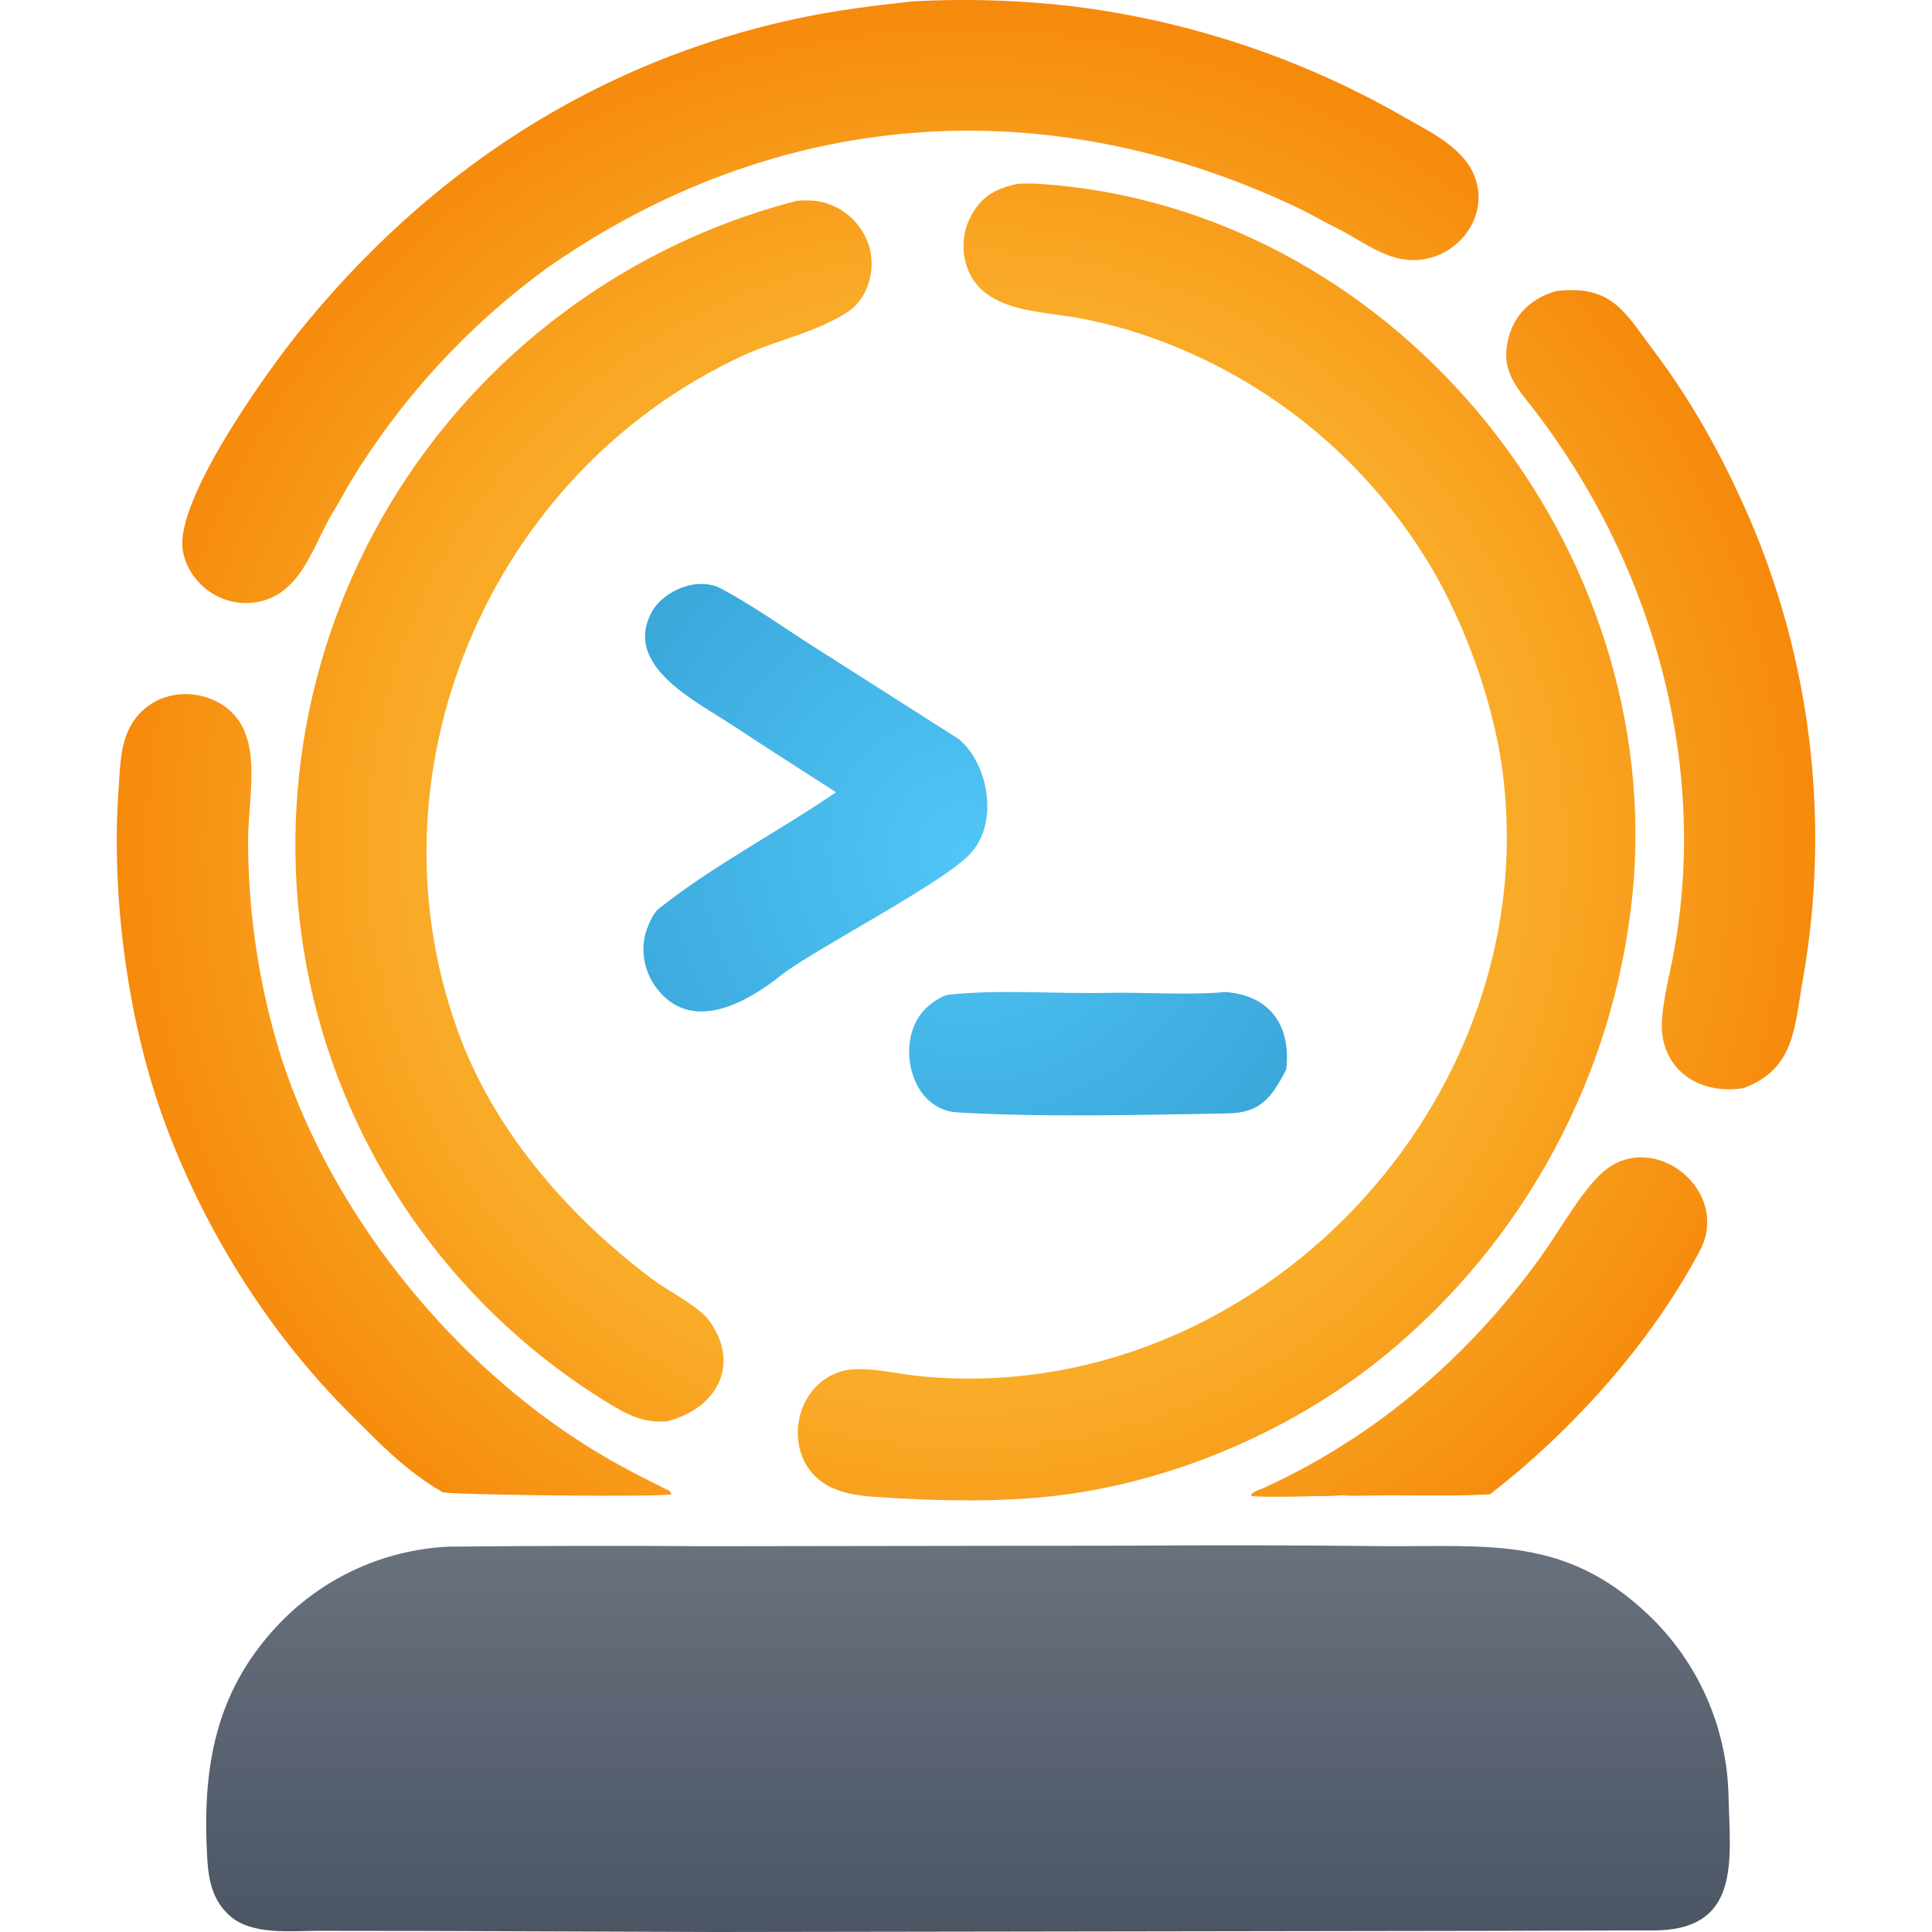
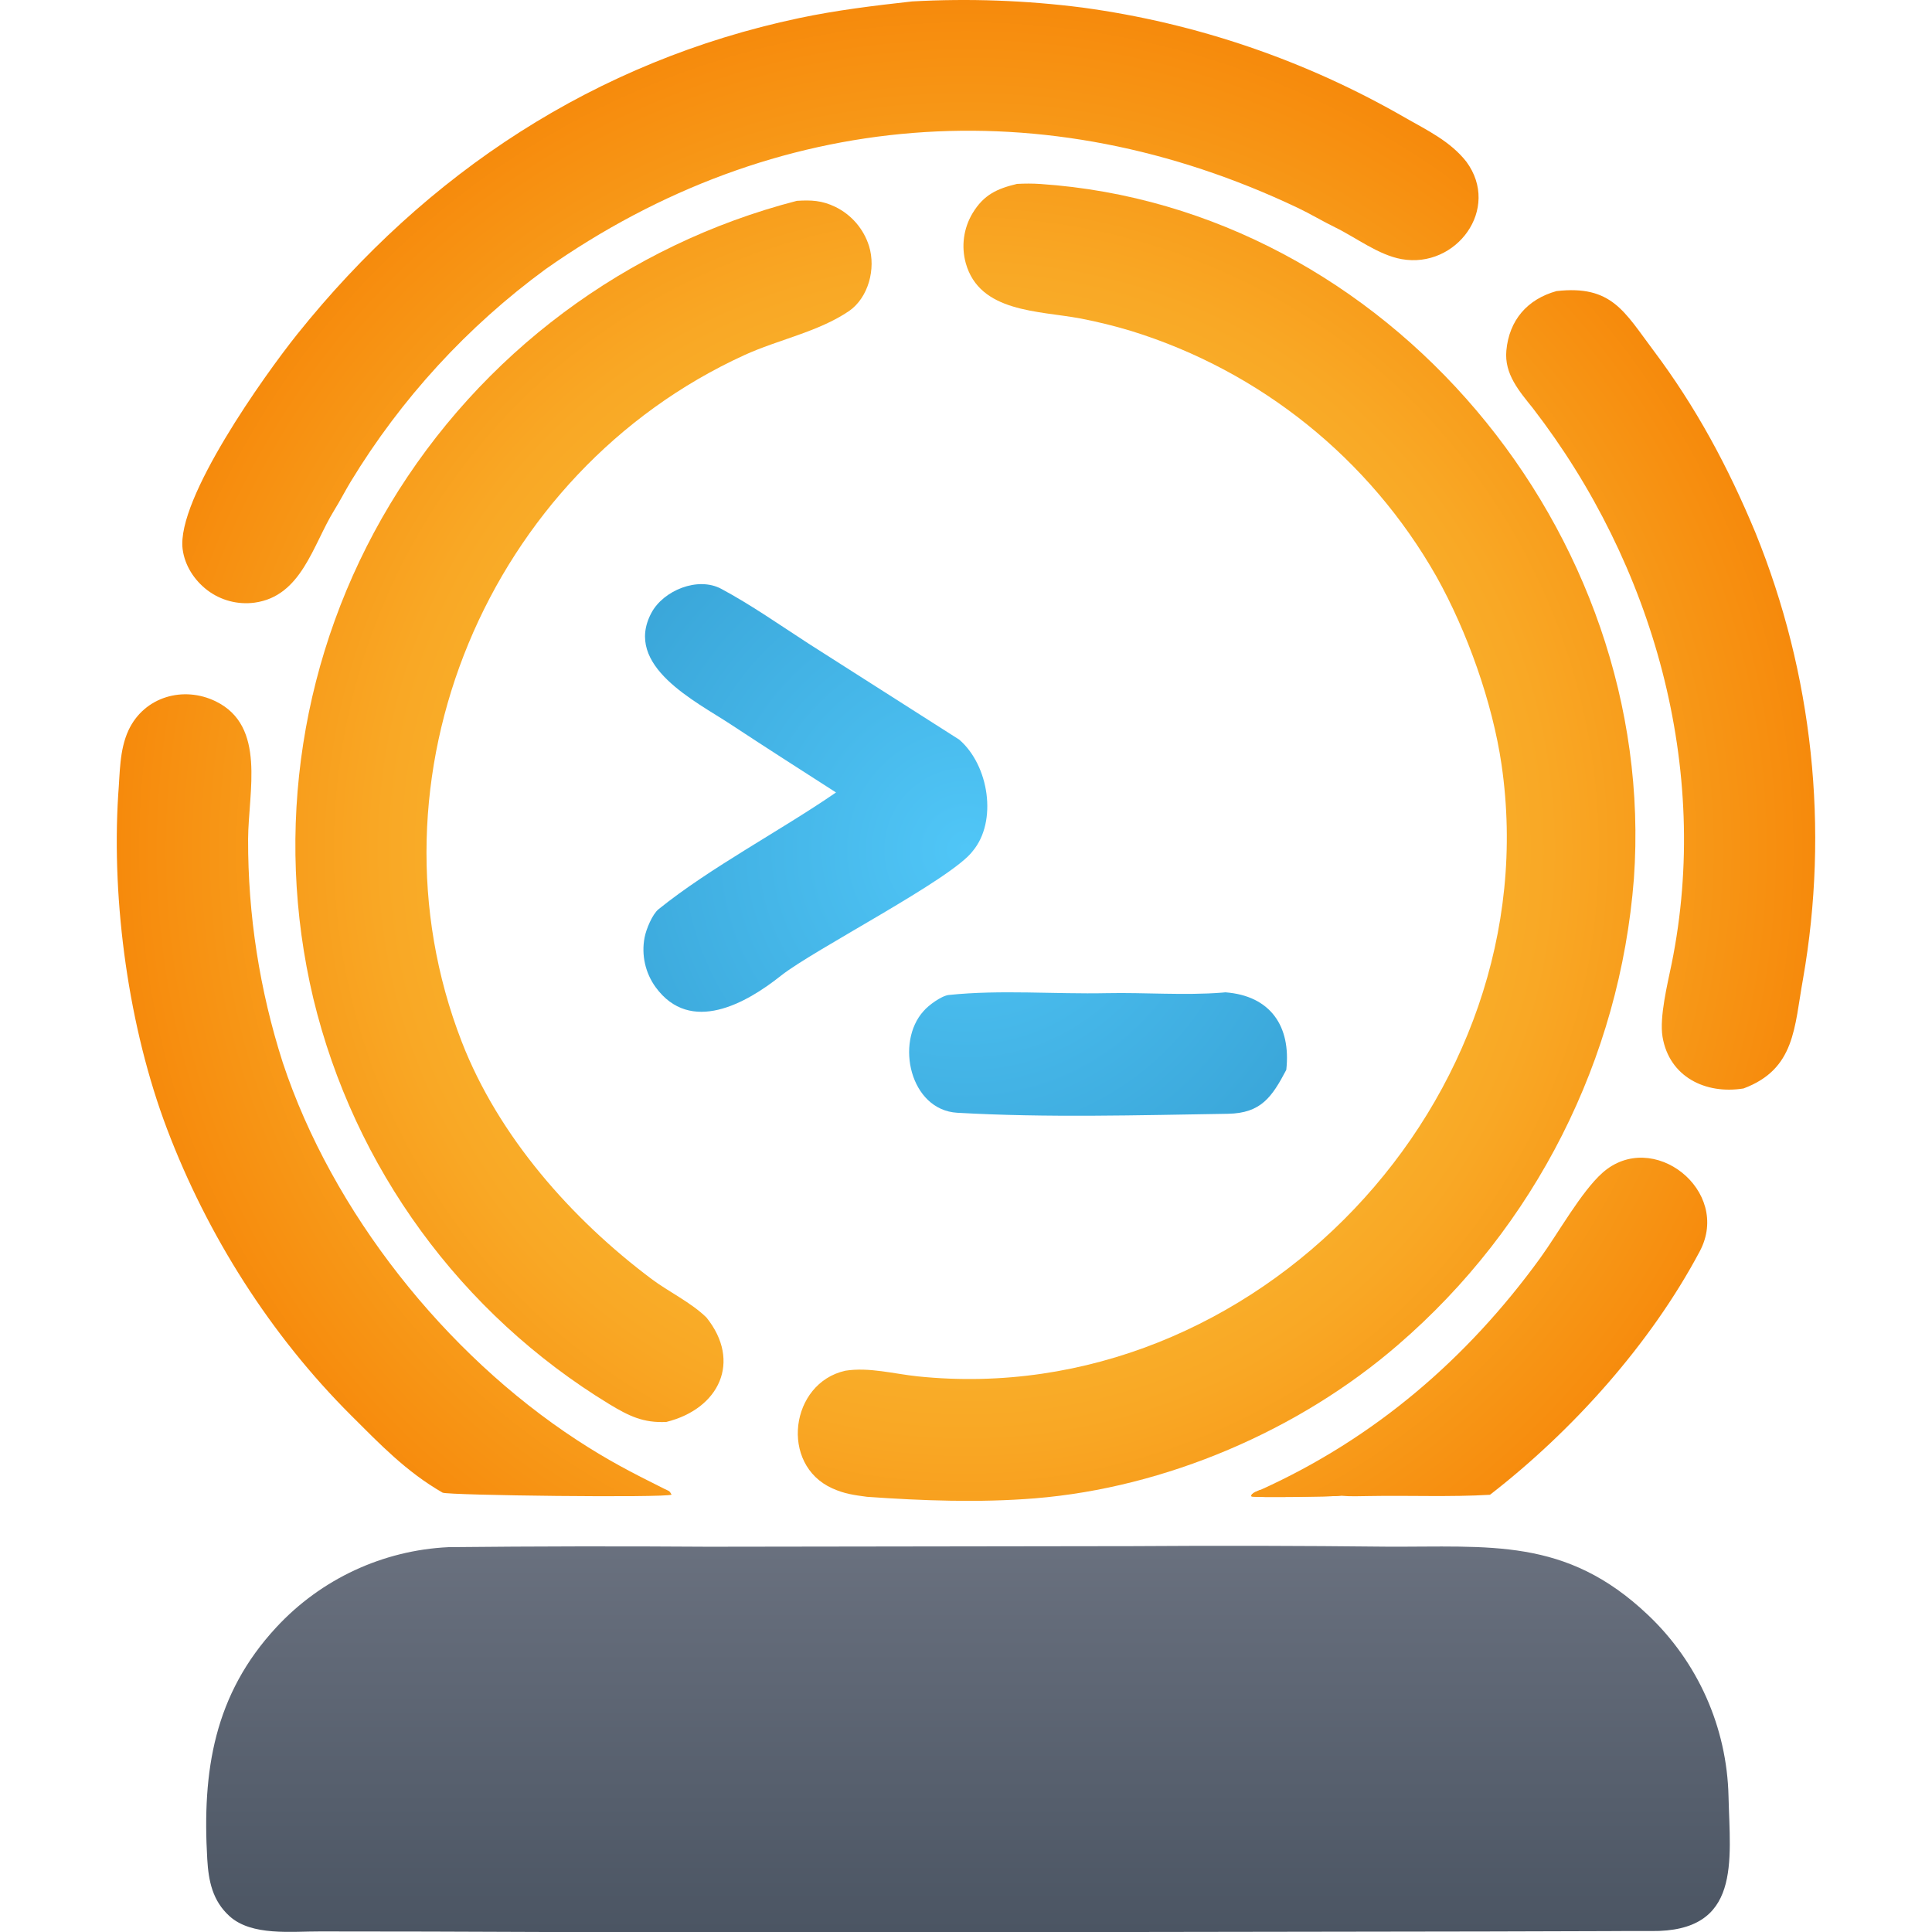
- <svg xmlns="http://www.w3.org/2000/svg" width="1141.633" height="1141.633" viewBox="-69.003 0 1141.633 1141.633" version="1.1" id="svg12">
+ <svg xmlns="http://www.w3.org/2000/svg" xmlns:xlink="http://www.w3.org/1999/xlink" width="1141.633" height="1141.633" viewBox="0 0 1141.633 1141.633" version="1.1" id="svg12">
  <defs id="defs12">
    <radialGradient id="outerRing" cx="502" cy="502" r="575" gradientUnits="userSpaceOnUse">
-       <stop offset="0%" stop-color="#F5D547" />
-       <stop offset="60%" stop-color="#F9A825" />
-       <stop offset="100%" stop-color="#F57C00" />
+       <stop offset="0%" stop-color="#F5D547" id="stop1" />
+       <stop offset="60%" stop-color="#F9A825" id="stop2" />
+       <stop offset="100%" stop-color="#F57C00" id="stop3" />
    </radialGradient>
    <radialGradient id="grad" cx="502" cy="502" r="575" gradientUnits="userSpaceOnUse">
-       <stop offset="0%" stop-color="#50c6f7" />
-       <stop offset="100%" stop-color="#00528a" />
+       <stop offset="0%" stop-color="#50c6f7" id="stop4" />
+       <stop offset="100%" stop-color="#00528a" id="stop5" />
    </radialGradient>
-     <linearGradient id="standGrad" x1="0" y1="900" x2="0" y2="1141" gradientUnits="userSpaceOnUse">
-       <stop offset="0%" stop-color="#6b7280" />
-       <stop offset="100%" stop-color="#4b5563" />
+     <linearGradient id="standGrad" x1="0" y1="900" x2="0" y2="1141" gradientUnits="userSpaceOnUse" gradientTransform="matrix(1,0,0,1.000322,69,0)">
+       <stop offset="0%" stop-color="#6b7280" id="stop6" />
+       <stop offset="100%" stop-color="#4b5563" id="stop7" />
    </linearGradient>
+     <radialGradient xlink:href="#grad" id="radialGradient15" gradientUnits="userSpaceOnUse" cx="502" cy="502" r="575" />
+     <radialGradient xlink:href="#grad" id="radialGradient16" gradientUnits="userSpaceOnUse" cx="502" cy="502" r="575" />
+     <radialGradient xlink:href="#outerRing" id="radialGradient17" gradientUnits="userSpaceOnUse" cx="502" cy="502" r="575" gradientTransform="matrix(1,0,0,1.000322,69,0)" />
+     <radialGradient xlink:href="#outerRing" id="radialGradient18" gradientUnits="userSpaceOnUse" cx="502" cy="502" r="575" gradientTransform="matrix(1,0,0,1.000322,69,0)" />
+     <radialGradient xlink:href="#outerRing" id="radialGradient19" gradientUnits="userSpaceOnUse" cx="502" cy="502" r="575" gradientTransform="matrix(1,0,0,1.000322,69,0)" />
+     <radialGradient xlink:href="#outerRing" id="radialGradient20" gradientUnits="userSpaceOnUse" cx="502" cy="502" r="575" gradientTransform="matrix(1,0,0,1.000322,69,0)" />
+     <radialGradient xlink:href="#outerRing" id="radialGradient21" gradientUnits="userSpaceOnUse" cx="502" cy="502" r="575" gradientTransform="matrix(1,0,0,1.000322,69,0)" />
+     <radialGradient xlink:href="#outerRing" id="radialGradient22" gradientUnits="userSpaceOnUse" cx="502" cy="502" r="575" gradientTransform="matrix(1,0,0,1.000322,69,0)" />
+     <radialGradient xlink:href="#outerRing" id="radialGradient23" gradientUnits="userSpaceOnUse" cx="502" cy="502" r="575" gradientTransform="matrix(1,0,0,1.000322,69,0)" />
  </defs>
-   <path fill="url(#standGrad)" d="m 195.989,913.933 c 51.2,-0.52 102.403,-0.61 153.604,-0.25 l 250.847,-0.35 c 49.91,-0.34 99.82,-0.23 149.73,0.31 61.03,0.35 105.99,-5.75 154.47,40.18 29.62,27.93 46.81,66.55 47.75,107.25 0.92,38.5 7.75,80.27 -45.77,79.63 -8.26,-0.09 -16.99,0.01 -25.3,0.04 l -72.44,0.21 -454.949,0.68 -169.533,-0.62 -64.169,-0.08 c -16.931,-0.08 -40.435,2.87 -53.587,-9 -10.065,-9.09 -12.425,-20.81 -13.174,-33.7 -3.03,-52.11 3.996,-97.28 40.84,-136.99 26.393,-28.47 62.901,-45.46 101.681,-47.31 z" id="path1" />
-   <path fill="url(#outerRing)" d="m 531.95,108.635 c 4.75,-0.249 9.08,-0.272 13.84,0.049 204.9,13.817 365.12,206.011 350.7,410.278 -8.25,106.611 -58.35,205.631 -139.35,275.431 -58.49,50.65 -137.48,84.45 -214.64,90.7 -32.65,2.65 -66.53,1.41 -99.177,-0.9 -7.539,-1.01 -13.238,-1.73 -20.489,-4.99 -31.24,-14.04 -24.983,-62.21 7.666,-69.49 14.018,-2.25 28.847,1.9 42.97,3.35 199.15,20.42 373.58,-163.94 344.8,-361.426 -5.33,-36.547 -20.37,-78.812 -38.5,-111.132 -39.45,-69.452 -103.86,-121.276 -180.15,-144.936 -9.88,-2.988 -19.9,-5.465 -30.04,-7.422 -24.96,-4.687 -59.66,-3.496 -67.88,-32.626 -2.78,-9.977 -1.34,-20.657 3.98,-29.54 6.66,-11.049 14.62,-14.548 26.27,-17.346 z" id="path2" />
-   <path fill="url(#outerRing)" d="m 401.87,118.638 c 8.495,-0.521 14.744,-0.285 22.765,3.578 9.513,4.661 16.7,13.018 19.883,23.122 4.187,13.571 -0.456,30.453 -11.732,38.349 -18.29,12.419 -41.647,16.806 -61.961,26.096 -151.419,69.241 -227.544,249.685 -166.933,405.71 21.644,55.72 64.742,104.51 112.122,140.04 9.969,7.48 23.372,13.85 32.456,22.77 20.818,25.94 7.627,53.88 -23.692,61.66 -13.675,0.69 -22.196,-3.53 -33.679,-10.47 -87.841,-53.47 -150.791,-139.7 -174.953,-239.65 -23.668,-99.523 -7.387,-204.357 45.349,-292.012 53.558,-88.913 139.87,-153.256 240.375,-179.193 z" id="path3" />
-   <path fill="url(#outerRing)" d="m 469.958,0.842 c 33.642,-1.859 67.372,-0.639 100.792,3.645 67.35,9.134 132.26,31.332 191.1,65.349 12.56,7.136 26.25,13.739 35.63,25.676 20.54,27.868 -6.02,63.321 -38.25,57.562 -13.72,-2.451 -26.9,-12.726 -39.32,-18.785 -7.4,-3.609 -14.59,-7.964 -22.11,-11.534 -149.39,-70.895 -308.747,-59.12 -444.363,36.208 -46.309,33.915 -85.481,76.623 -115.277,125.683 -3.312,5.52 -6.332,11.387 -9.677,16.798 -12.648,20.463 -19.269,50.784 -47.094,54.558 -9.899,1.315 -19.917,-1.33 -27.877,-7.359 -7.7,-5.886 -13.341,-14.558 -14.594,-24.253 -3.821,-29.554 48.28,-102.69 67.76,-127.005 76.395,-95.357 176.179,-161.201 296.288,-186.646 22.085,-4.679 44.574,-7.41 66.992,-9.897 z" id="path4" />
-   <path fill="url(#outerRing)" d="m 192.539,881.733 c -21.383,-12.27 -36.924,-28.52 -54.102,-45.65 -47.606,-47.48 -84.934,-106.4 -108.781,-169.32 -22.551,-59.5 -32.801,-133.588 -28.813,-197.212 1.069,-12.8 0.621,-26.402 6.117,-38.235 9.299,-19.797 32.477,-26.375 51.626,-16.963 29.797,14.647 19.188,52.995 19.016,81.326 -0.116,44.772 6.788,89.284 20.46,131.914 29.274,88.42 96.1,172.3 173.845,223.06 18.343,11.98 31.707,18.87 51.277,28.64 3.195,1.63 3.212,0.98 4.677,3.62 -3.886,1.97 -131.883,0.45 -135.322,-1.18 z" id="path7" />
-   <path fill="url(#outerRing)" d="m 850.74,171.956 c 32.63,-3.725 40.13,12.229 57.11,34.804 25.37,33.734 44.31,69.063 60.46,107.908 33.93,83.499 43.67,174.867 28.1,263.645 -5.2,28.68 -4.54,53.21 -35.14,64.66 -22.57,3.65 -43.92,-6.96 -47.86,-30.48 -1.95,-11.64 2.98,-31.45 5.36,-43.12 23.44,-115.232 -10.8,-236.031 -81.97,-328.207 -8.02,-10.05 -16.96,-20.139 -15.68,-34.071 1.65,-18.027 12.44,-30.37 29.62,-35.139 z" id="path8" />
-   <path fill="url(#outerRing)" d="m 676.01,880.013 c 67.14,-30.36 121.95,-77.35 165.13,-136.88 10.62,-14.65 24.2,-39.12 36.7,-50.28 29.65,-26.44 76.61,10.48 57.56,46.33 -29.14,54.82 -75.25,106.09 -123.96,143.81 -23.53,1.39 -47.86,0.31 -71.47,0.75 -4.86,0.09 -11.57,0.3 -16.35,-0.17 -4.68,0.48 -52.24,1.26 -53.19,0.32 -0.46,-1.82 4.43,-3.44 5.58,-3.88 z" id="path9" />
-   <path fill="url(#outerRing)" d="m 676.01,880.013 c 0.12,1.07 0.04,2.04 0.75,2.84 3.23,0.73 38.05,-0.36 46.86,0.72 -4.68,0.48 -52.24,1.26 -53.19,0.32 -0.46,-1.82 4.43,-3.44 5.58,-3.88 z" id="path10" />
-   <g transform="matrix(1.5 0 0 1.5 -251 -251)">
-     <path fill="url(#grad)" d="m 450.671,479.415 c -13.88,-8.898 -27.584,-17.671 -41.59,-26.889 -13.622,-8.966 -42.283,-22.981 -31.127,-43.848 4.712,-8.814 18.266,-14.403 27.517,-9.451 11.639,6.23 23.206,14.324 34.428,21.593 l 59.321,37.795 c 11.74,10.136 15.06,32.125 5.39,43.78 -8.03,11.026 -62.652,38.859 -75.681,49.218 -13.593,10.82 -35.598,23.28 -49.316,4.49 -4.088,-5.64 -5.665,-12.713 -4.357,-19.551 0.612,-3.282 3.086,-9.21 5.502,-11.155 20.512,-16.515 48.038,-30.921 69.913,-45.982 z" id="path11" />
-     <path fill="url(#grad)" d="m 628.05,588.663 c -5.64,10.67 -9.9,17.06 -22.98,17.29 -35.22,0.56 -71.51,1.61 -106.62,-0.4 -18.59,-1.07 -24.55,-27.68 -13.26,-40.08 1.85,-2.2 7.03,-6.01 9.93,-6.31 20.47,-2.13 41.64,-0.27 62.23,-0.71 14.88,-0.31 30.61,0.95 45.38,-0.21 l 1.33,-0.12 c 17.71,1.34 25.91,13.32 23.99,30.54 z" id="path12" />
+   <path fill="url(#standGrad)" d="m 264.989,914.227 c 51.2,-0.52 102.403,-0.61 153.604,-0.25 l 250.847,-0.35 c 49.91,-0.34 99.82,-0.23 149.73,0.31 61.03,0.35 105.99,-5.752 154.47,40.193 29.62,27.939 46.81,66.571 47.75,107.284 0.92,38.512 7.75,80.296 -45.77,79.656 -8.26,-0.09 -16.99,0.01 -25.3,0.04 l -72.44,0.21 -454.949,0.68 -169.533,-0.62 -64.169,-0.08 c -16.931,-0.08 -40.435,2.871 -53.587,-9.003 -10.065,-9.093 -12.425,-20.817 -13.174,-33.711 -3.03,-52.127 3.996,-97.311 40.84,-137.034 26.393,-28.479 62.901,-45.475 101.681,-47.325 z" id="path1" style="fill:url(#standGrad);stroke-width:1" />
+   <path fill="url(#outerRing)" d="m 600.95,108.67 c 4.75,-0.249 9.08,-0.272 13.84,0.049 204.9,13.821 365.12,206.077 350.7,410.41 -8.25,106.645 -58.35,205.697 -139.35,275.519 -58.49,50.666 -137.48,84.477 -214.64,90.729 -32.65,2.651 -66.53,1.41 -99.177,-0.9 -7.539,-1.01 -13.238,-1.731 -20.489,-4.992 -31.24,-14.045 -24.983,-62.23 7.666,-69.512 14.018,-2.251 28.847,1.901 42.97,3.351 C 741.62,833.751 916.05,649.332 887.27,451.782 881.94,415.224 866.9,372.945 848.77,340.615 809.32,271.14 744.91,219.3 668.62,195.632 c -9.88,-2.989 -19.9,-5.467 -30.04,-7.424 -24.96,-4.689 -59.66,-3.497 -67.88,-32.636 -2.78,-9.98 -1.34,-20.664 3.98,-29.549 6.66,-11.053 14.62,-14.553 26.27,-17.352 z" id="path2" style="fill:url(#radialGradient23);stroke-width:1" />
+   <path fill="url(#outerRing)" d="m 470.87,118.676 c 8.495,-0.521 14.744,-0.285 22.765,3.579 9.513,4.662 16.7,13.022 19.883,23.129 4.187,13.575 -0.456,30.463 -11.732,38.361 -18.29,12.423 -41.647,16.811 -61.961,26.104 -151.419,69.263 -227.544,249.765 -166.933,405.84 21.644,55.738 64.742,104.544 112.122,140.085 9.969,7.482 23.372,13.854 32.456,22.777 20.818,25.948 7.627,53.897 -23.692,61.68 -13.675,0.69 -22.196,-3.531 -33.679,-10.473 C 272.258,776.273 209.308,690.015 185.146,590.033 c -23.668,-99.555 -7.387,-204.423 45.349,-292.106 53.558,-88.942 139.87,-153.305 240.375,-179.251 z" id="path3" style="fill:url(#radialGradient22);stroke-width:1" />
+   <path fill="url(#outerRing)" d="M 538.958,0.842 C 572.6,-1.017 606.33,0.203 639.75,4.489 707.1,13.626 772.01,35.831 830.85,69.859 c 12.56,7.138 26.25,13.743 35.63,25.684 20.54,27.877 -6.02,63.341 -38.25,57.58 -13.72,-2.452 -26.9,-12.73 -39.32,-18.791 -7.4,-3.61 -14.59,-7.967 -22.11,-11.538 -149.39,-70.918 -308.747,-59.139 -444.363,36.22 -46.309,33.926 -85.481,76.648 -115.277,125.723 -3.312,5.522 -6.332,11.391 -9.677,16.803 -12.648,20.47 -19.269,50.8 -47.094,54.576 -9.899,1.315 -19.917,-1.33 -27.877,-7.361 -7.7,-5.888 -13.341,-14.563 -14.594,-24.261 -3.821,-29.563 48.28,-102.723 67.76,-127.046 C 252.073,102.061 351.857,36.196 471.966,10.743 c 22.085,-4.681 44.574,-7.412 66.992,-9.9 z" id="path4" style="fill:url(#radialGradient21);stroke-width:1" />
+   <path fill="url(#outerRing)" d="M 261.539,882.017 C 240.156,869.743 224.615,853.487 207.437,836.352 159.831,788.857 122.503,729.918 98.656,666.977 76.105,607.458 65.855,533.347 69.843,469.702 c 1.069,-12.804 0.621,-26.41 6.117,-38.247 9.299,-19.803 32.477,-26.383 51.626,-16.968 29.797,14.652 19.188,53.012 19.016,81.352 -0.116,44.786 6.788,89.313 20.46,131.956 29.274,88.448 96.1,172.355 173.845,223.132 18.343,11.984 31.707,18.876 51.277,28.649 3.195,1.631 3.212,0.98 4.677,3.621 -3.886,1.971 -131.883,0.45 -135.322,-1.18 z" id="path7" style="fill:url(#radialGradient20);stroke-width:1" />
+   <path fill="url(#outerRing)" d="m 919.74,172.011 c 32.63,-3.726 40.13,12.233 57.11,34.815 25.37,33.745 44.31,69.085 60.46,107.943 33.93,83.526 43.67,174.923 28.1,263.73 -5.2,28.689 -4.54,53.227 -35.14,64.681 -22.57,3.651 -43.92,-6.962 -47.86,-30.49 -1.95,-11.644 2.98,-31.46 5.36,-43.134 23.44,-115.269 -10.8,-236.107 -81.97,-328.312 -8.02,-10.053 -16.96,-20.145 -15.68,-34.082 1.65,-18.033 12.44,-30.38 29.62,-35.15 z" id="path8" style="fill:url(#radialGradient19);stroke-width:1" />
+   <path fill="url(#outerRing)" d="m 745.01,880.296 c 67.14,-30.37 121.95,-77.375 165.13,-136.924 10.62,-14.655 24.2,-39.133 36.7,-50.296 29.65,-26.448 76.61,10.483 57.56,46.345 -29.14,54.838 -75.25,106.124 -123.96,143.856 -23.53,1.39 -47.86,0.31 -71.47,0.75 -4.86,0.09 -11.57,0.3 -16.35,-0.17 -4.68,0.48 -52.24,1.26 -53.19,0.32 -0.46,-1.821 4.43,-3.441 5.58,-3.881 z" id="path9" style="fill:url(#radialGradient18);stroke-width:1" />
+   <path fill="url(#outerRing)" d="m 745.01,880.296 c 0.12,1.07 0.04,2.041 0.75,2.841 3.23,0.73 38.05,-0.36 46.86,0.72 -4.68,0.48 -52.24,1.26 -53.19,0.32 -0.46,-1.821 4.43,-3.441 5.58,-3.881 z" id="path10" style="fill:url(#radialGradient17);stroke-width:1" />
+   <g transform="matrix(1.5,0,0,1.500482,-182,-251.0806)" id="g7">
+     <path fill="url(#grad)" d="m 450.671,479.415 c -13.88,-8.898 -27.584,-17.671 -41.59,-26.889 -13.622,-8.966 -42.283,-22.981 -31.127,-43.848 4.712,-8.814 18.266,-14.403 27.517,-9.451 11.639,6.23 23.206,14.324 34.428,21.593 l 59.321,37.795 c 11.74,10.136 15.06,32.125 5.39,43.78 -8.03,11.026 -62.652,38.859 -75.681,49.218 -13.593,10.82 -35.598,23.28 -49.316,4.49 -4.088,-5.64 -5.665,-12.713 -4.357,-19.551 0.612,-3.282 3.086,-9.21 5.502,-11.155 20.512,-16.515 48.038,-30.921 69.913,-45.982 z" id="path11" style="fill:url(#radialGradient15)" />
+     <path fill="url(#grad)" d="m 628.05,588.663 c -5.64,10.67 -9.9,17.06 -22.98,17.29 -35.22,0.56 -71.51,1.61 -106.62,-0.4 -18.59,-1.07 -24.55,-27.68 -13.26,-40.08 1.85,-2.2 7.03,-6.01 9.93,-6.31 20.47,-2.13 41.64,-0.27 62.23,-0.71 14.88,-0.31 30.61,0.95 45.38,-0.21 l 1.33,-0.12 c 17.71,1.34 25.91,13.32 23.99,30.54 z" id="path12" style="fill:url(#radialGradient16)" />
  </g>
</svg>
